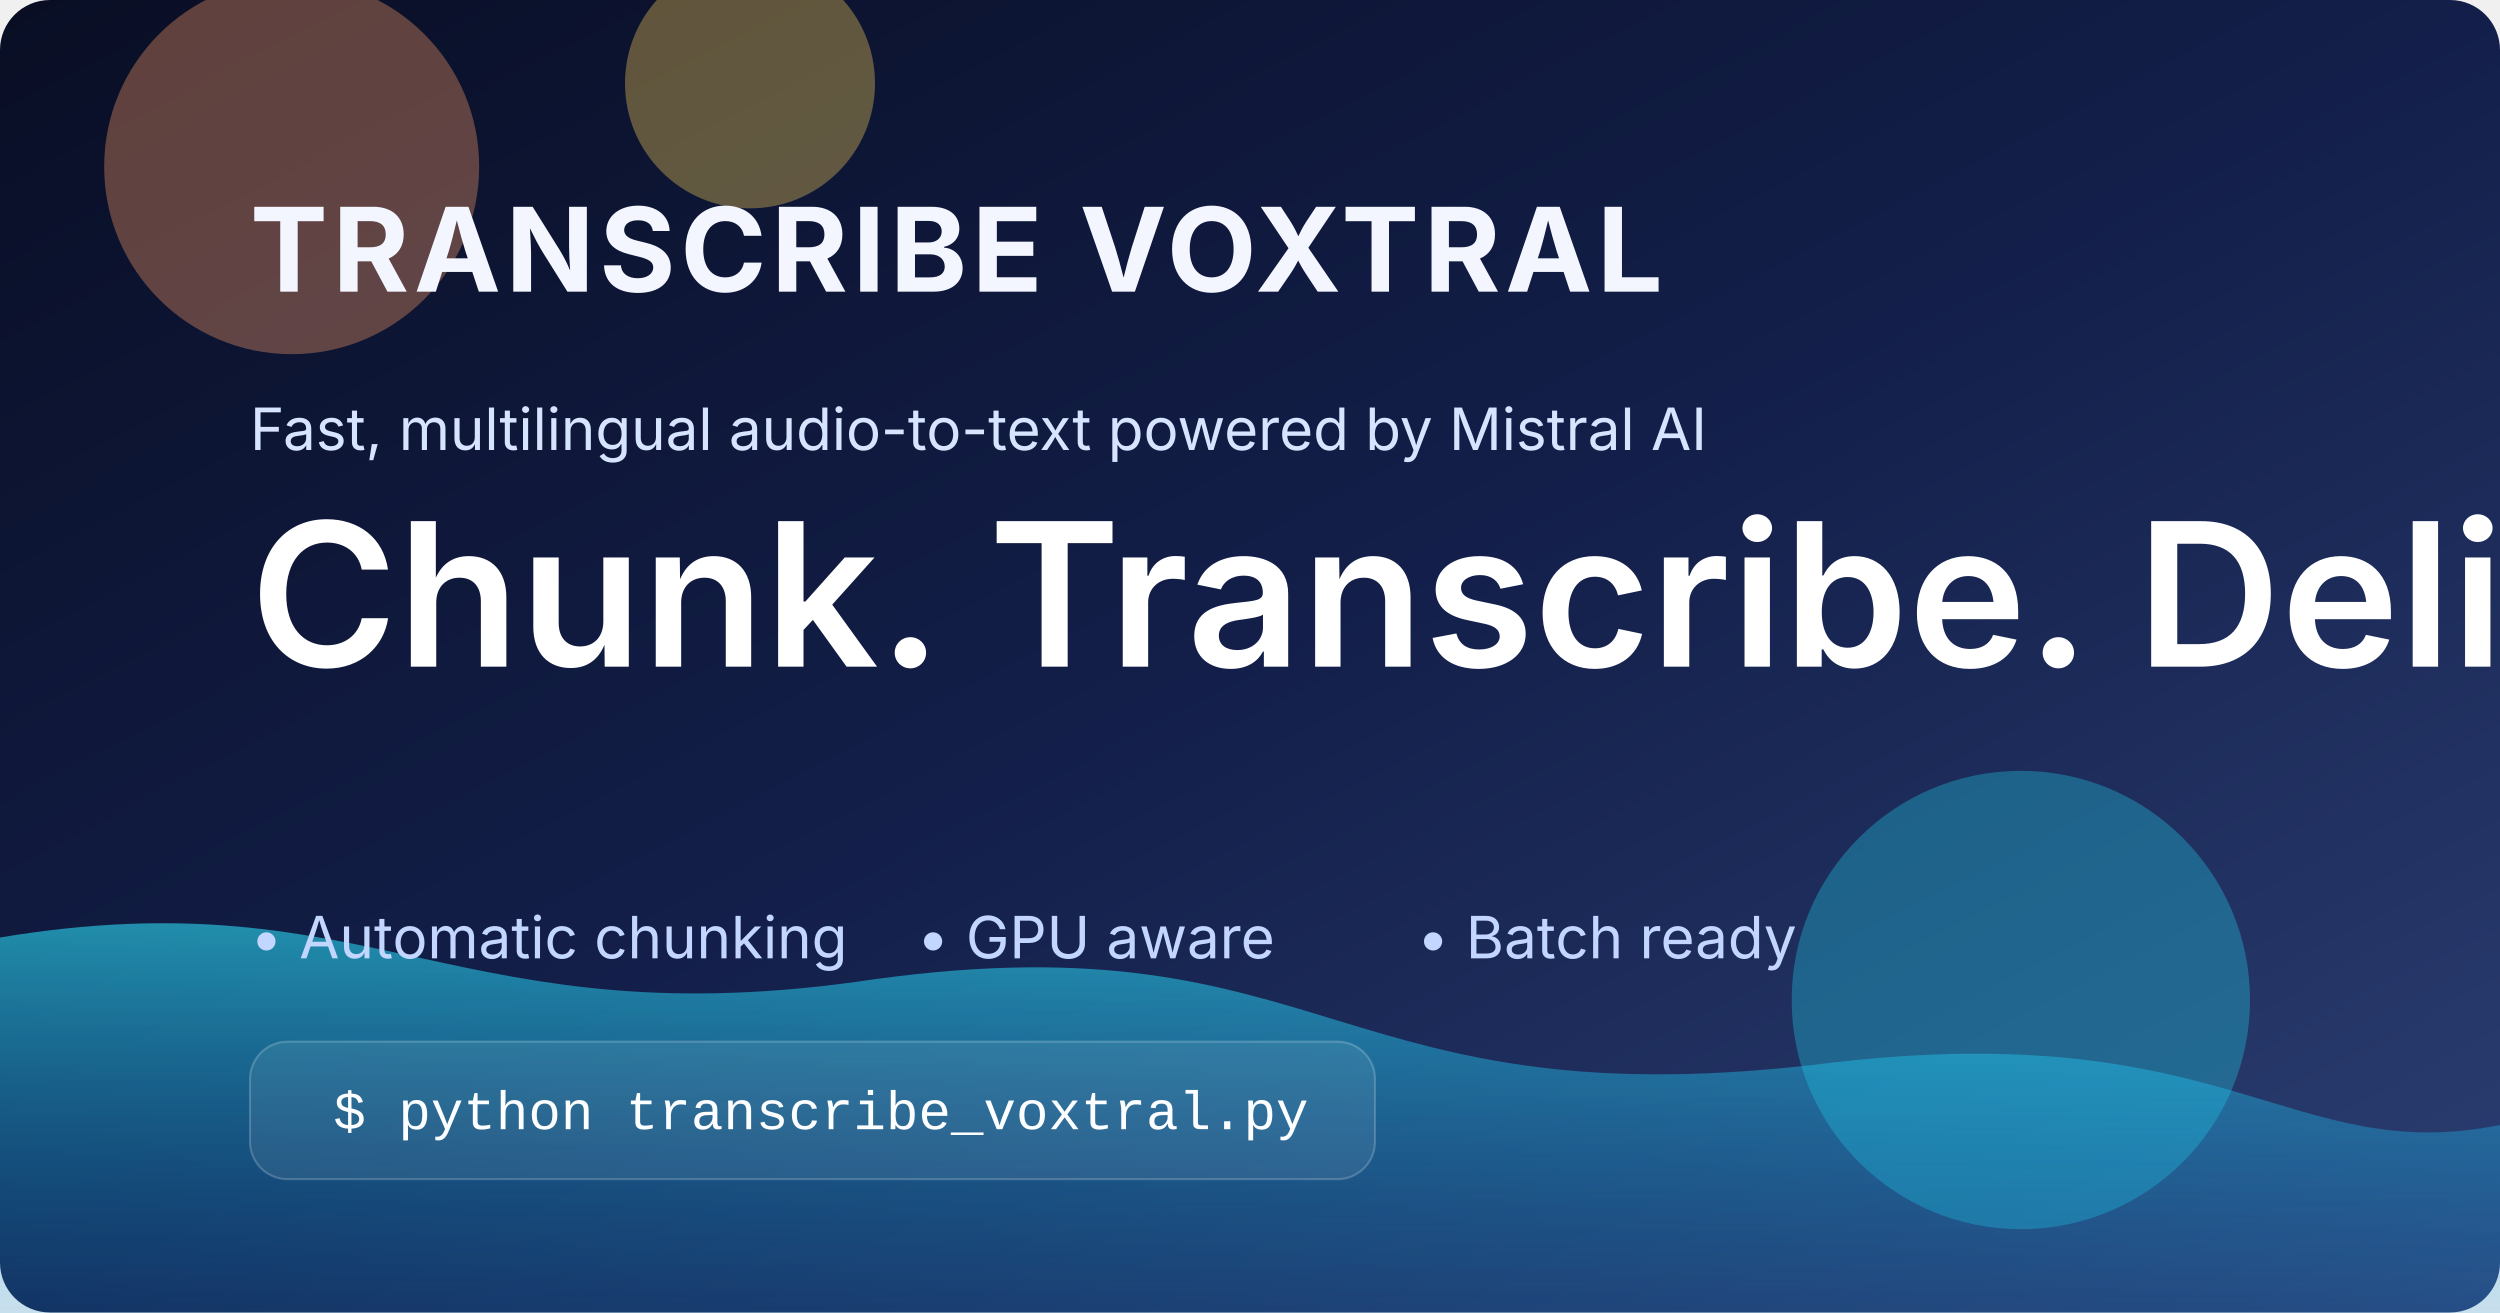
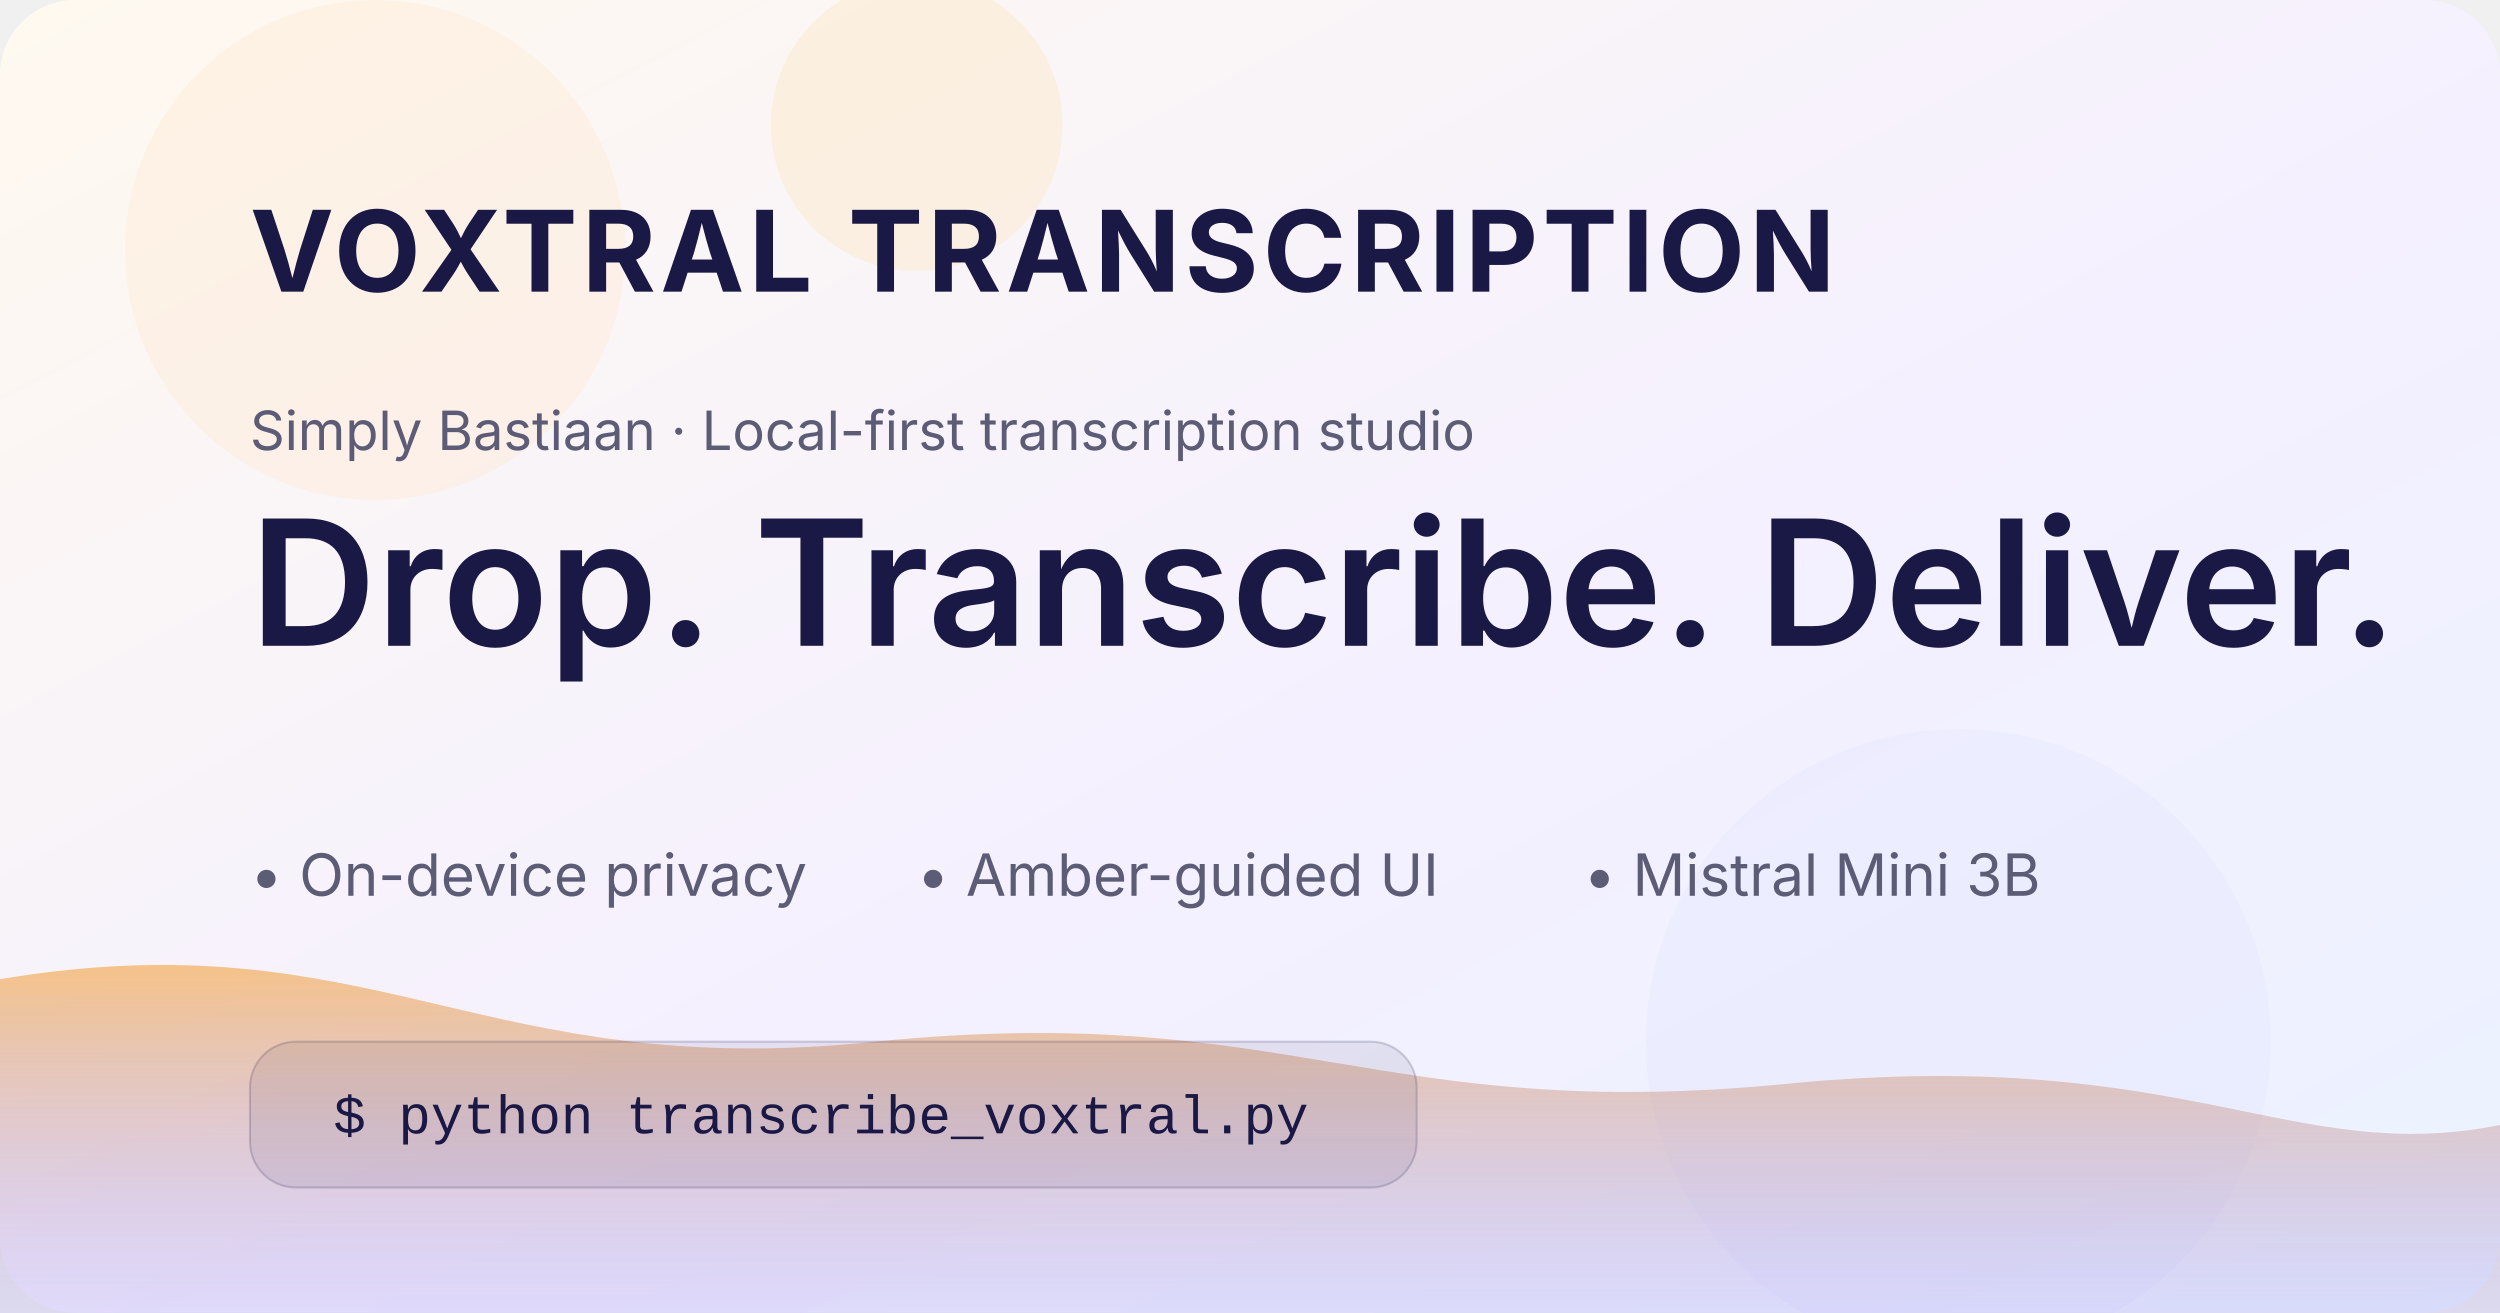
<svg xmlns="http://www.w3.org/2000/svg" width="1200" height="630" viewBox="0 0 1200 630" role="img" aria-labelledby="title desc">
  <defs>
    <linearGradient id="bgGradient" x1="0%" y1="0%" x2="100%" y2="100%">
-       <stop offset="0%" stop-color="#090E24" />
-       <stop offset="50%" stop-color="#131F4A" />
-       <stop offset="100%" stop-color="#2C3F73" />
-     </linearGradient>
-     <linearGradient id="accentGradient" x1="0%" y1="0%" x2="100%" y2="0%">
-       <stop offset="0%" stop-color="#FF7A18" />
-       <stop offset="50%" stop-color="#FFB347" />
-       <stop offset="100%" stop-color="#FFE29F" />
+       <stop offset="0%" stop-color="#FFF9EF" />
+       <stop offset="55%" stop-color="#F4F0FF" />
+       <stop offset="100%" stop-color="#EBF2FF" />
    </linearGradient>
    <linearGradient id="waveGradient" x1="0%" y1="0%" x2="0%" y2="100%">
-       <stop offset="0%" stop-color="#2EE7FF" stop-opacity="0.8" />
-       <stop offset="100%" stop-color="#0A89D8" stop-opacity="0.2" />
+       <stop offset="0%" stop-color="#F4A23C" stop-opacity="0.85" />
+       <stop offset="100%" stop-color="#7C76FF" stop-opacity="0.2" />
    </linearGradient>
  </defs>
-   <rect width="1200" height="630" fill="url(#bgGradient)" rx="24" />
-   <g opacity="0.35" transform="translate(-60,-40)">
-     <circle cx="200" cy="120" r="90" fill="#FF9F68" />
-     <circle cx="420" cy="80" r="60" fill="#FFD357" />
-     <circle cx="1030" cy="520" r="110" fill="#1FC8E1" />
+   <rect width="1200" height="630" fill="url(#bgGradient)" rx="36" />
+   <g opacity="0.35" transform="translate(-40,-20)">
+     <circle cx="220" cy="140" r="120" fill="#FFE9CF" />
+     <circle cx="480" cy="80" r="70" fill="#FCE4B9" />
+     <circle cx="980" cy="520" r="150" fill="#E1E5FF" />
  </g>
-   <path d="M0 450 C180 420 220 500 420 470 C640 440 640 540 880 510 C1070 488 1100 560 1200 540 L1200 650 L0 650 Z" fill="url(#waveGradient)" opacity="0.7" />
-   <g transform="translate(120 140)" fill="#F4F6FF" font-family="'Inter', 'Segoe UI', 'Helvetica Neue', Arial, sans-serif">
-     <text font-size="56" font-weight="700" letter-spacing="0.04em">TRANSCRIBE VOXTRAL</text>
-     <text y="76" font-size="28" fill="#D6E4FF">Fast, multilingual audio-to-text powered by Mistral AI</text>
+   <path d="M0 470 C180 440 230 520 420 500 C620 480 660 540 860 520 C1050 502 1100 560 1200 540 L1200 650 L0 650 Z" fill="url(#waveGradient)" opacity="0.7" />
+   <g transform="translate(120 140)" font-family="'Inter', 'Segoe UI', 'Helvetica Neue', Arial, sans-serif" fill="#1A1844">
+     <text font-size="54" font-weight="700" letter-spacing="0.04em">VOXTRAL TRANSCRIPTION</text>
+     <text y="76" font-size="26" fill="#5D5C76">Simply Bastiaan · Local-first transcription studio</text>
  </g>
-   <g transform="translate(120 320)" fill="#FFFFFF" font-family="'Inter', 'Segoe UI', 'Helvetica Neue', Arial, sans-serif">
-     <text font-size="96" font-weight="600">Chunk. Transcribe. Deliver.</text>
-     <text y="140" font-size="28" fill="#C2D6FF">• Automatic chunking</text>
-     <text x="320" y="140" font-size="28" fill="#C2D6FF">• GPU aware</text>
-     <text x="560" y="140" font-size="28" fill="#C2D6FF">• Batch ready</text>
+   <g transform="translate(120 310)" font-family="'Inter', 'Segoe UI', 'Helvetica Neue', Arial, sans-serif" fill="#1A1844">
+     <text font-size="84" font-weight="600">Drop. Transcribe. Deliver.</text>
+     <text y="120" font-size="28" fill="#5D5C76">• On-device privacy</text>
+     <text x="320" y="120" font-size="28" fill="#5D5C76">• Amber-guided UI</text>
+     <text x="640" y="120" font-size="28" fill="#5D5C76">• Mistral Mini 3B</text>
  </g>
  <g transform="translate(120 500)" font-family="'Space Mono', 'Fira Code', 'Courier New', monospace">
-     <rect width="540" height="66" rx="18" fill="rgba(255,255,255,0.08)" stroke="rgba(255,255,255,0.2)" />
-     <text x="40" y="42" font-size="26" fill="#FDFEFF">$ python transcribe_voxtral.py</text>
+     <rect width="560" height="70" rx="22" fill="rgba(26,24,68,0.08)" stroke="rgba(26,24,68,0.18)" />
+     <text x="40" y="44" font-size="26" fill="#1A1844">$ python transcribe_voxtral.py</text>
  </g>
</svg>
